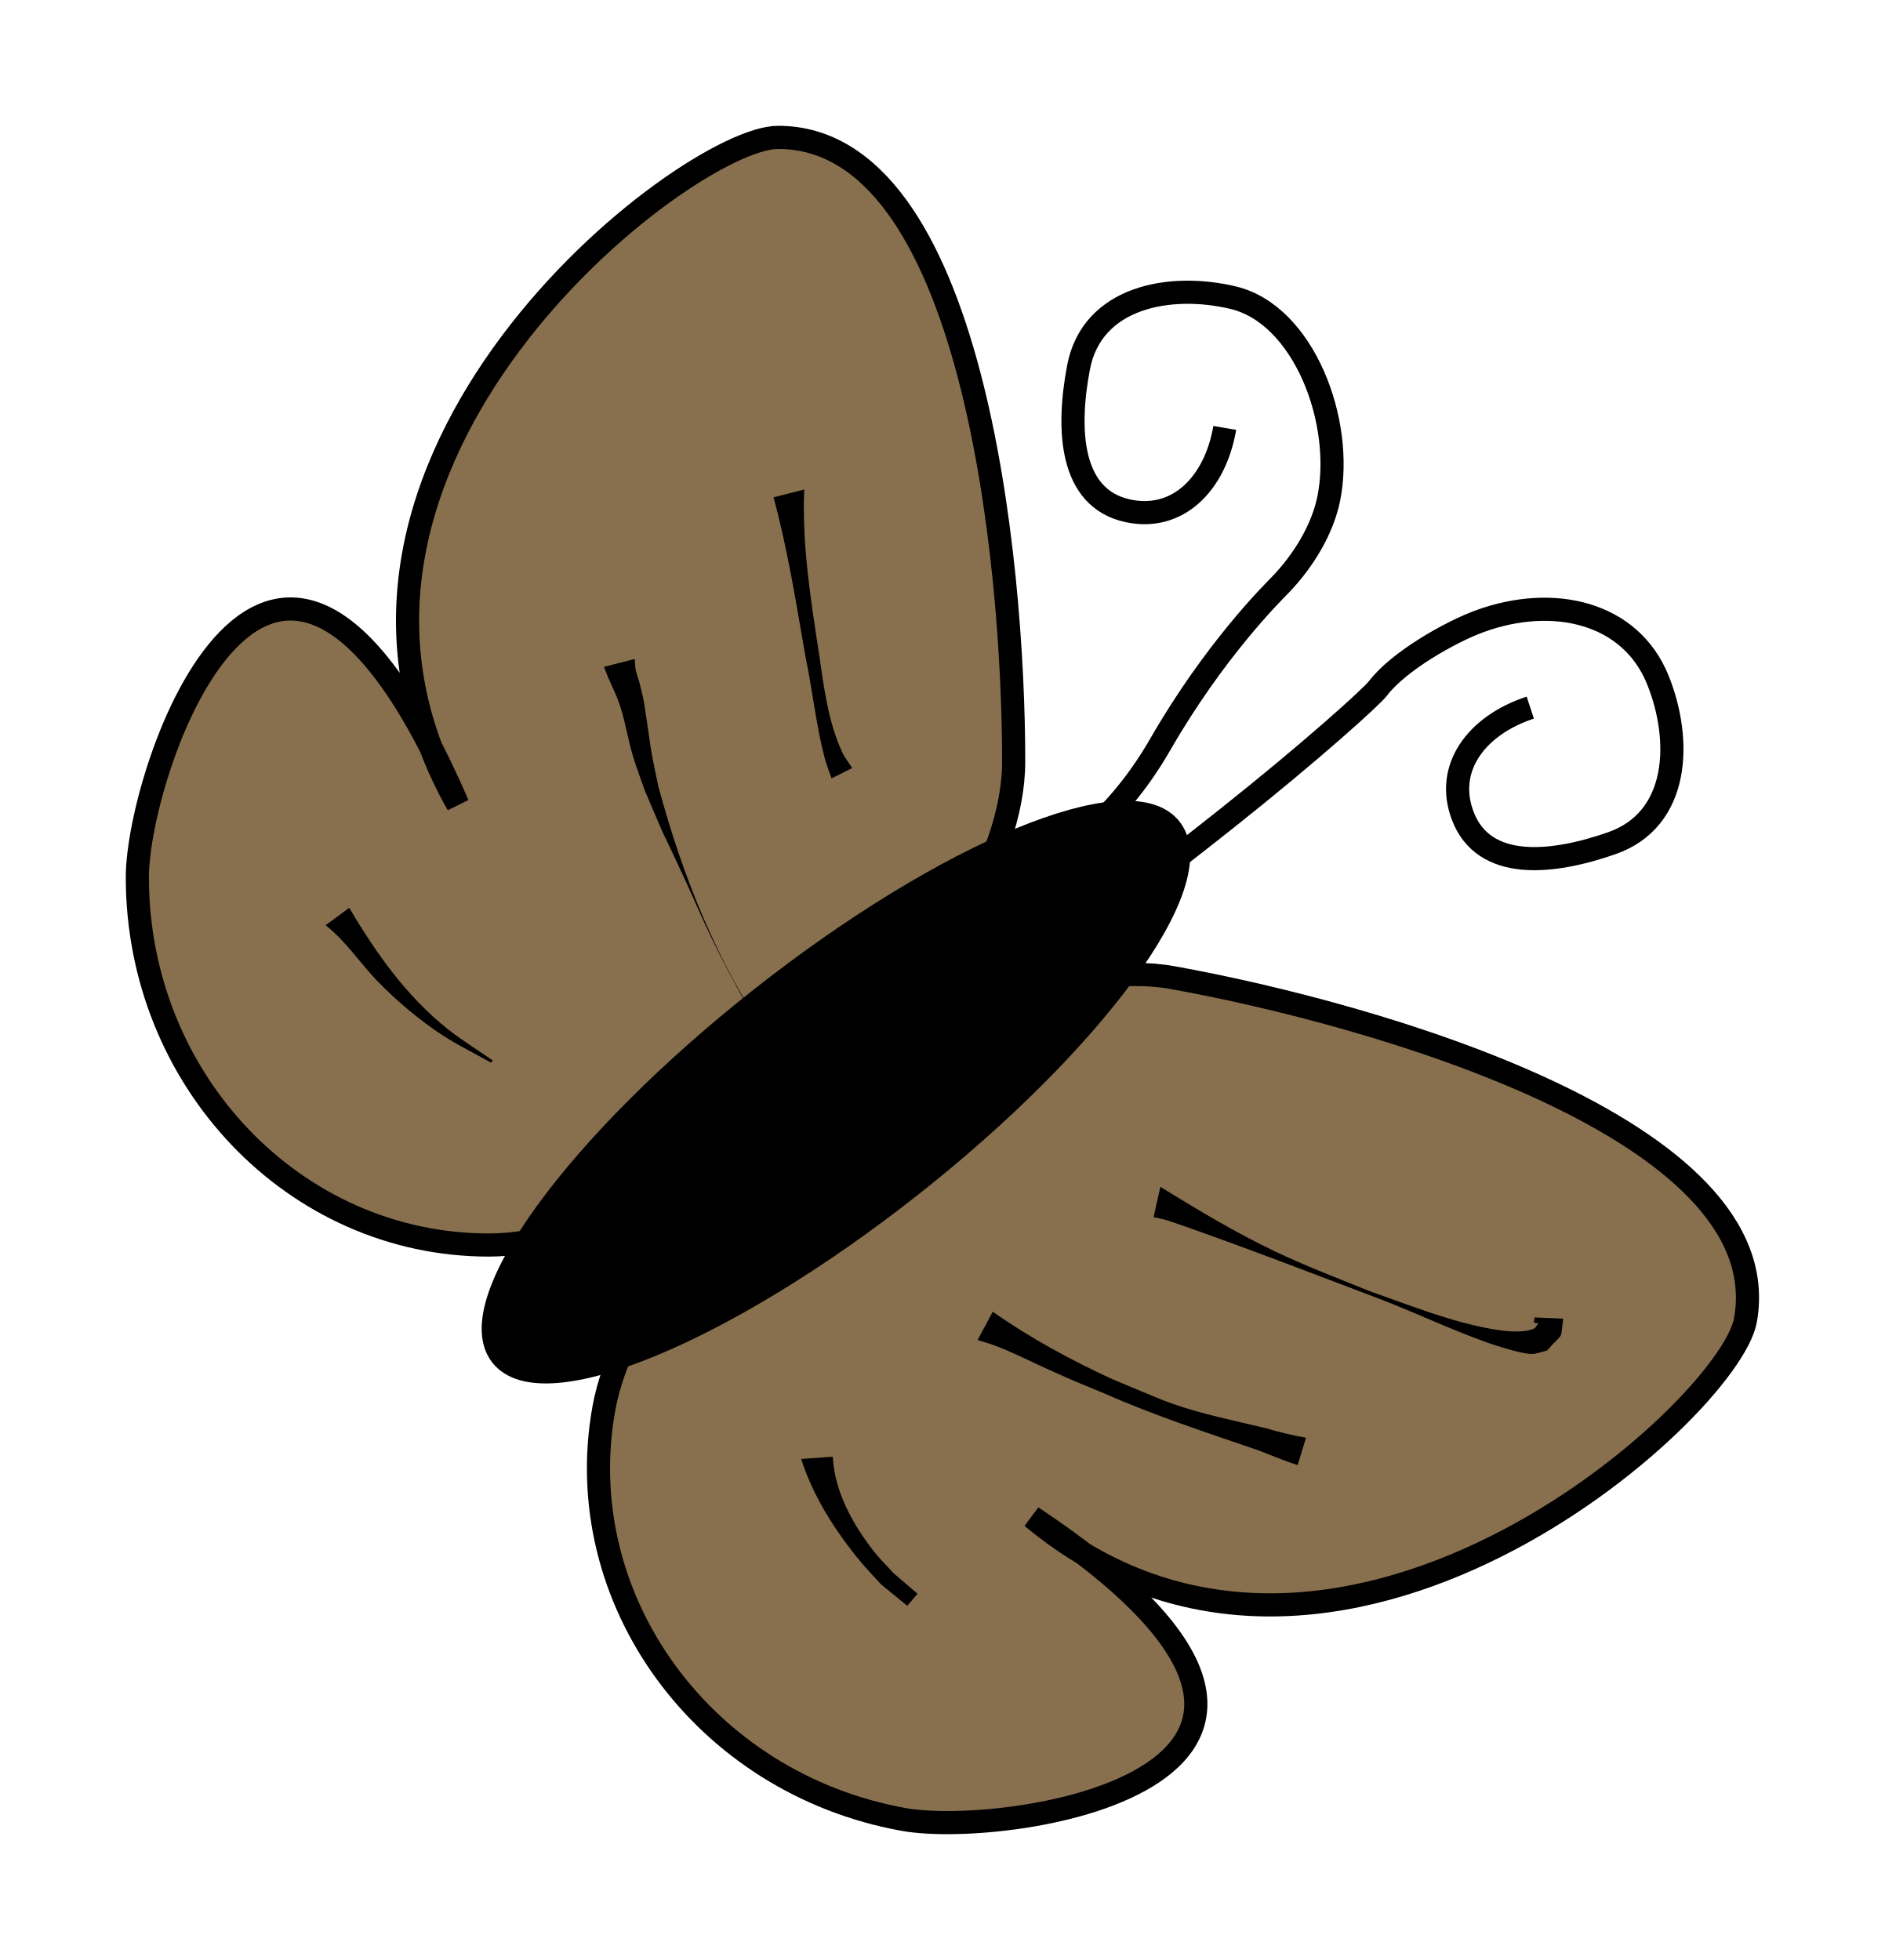
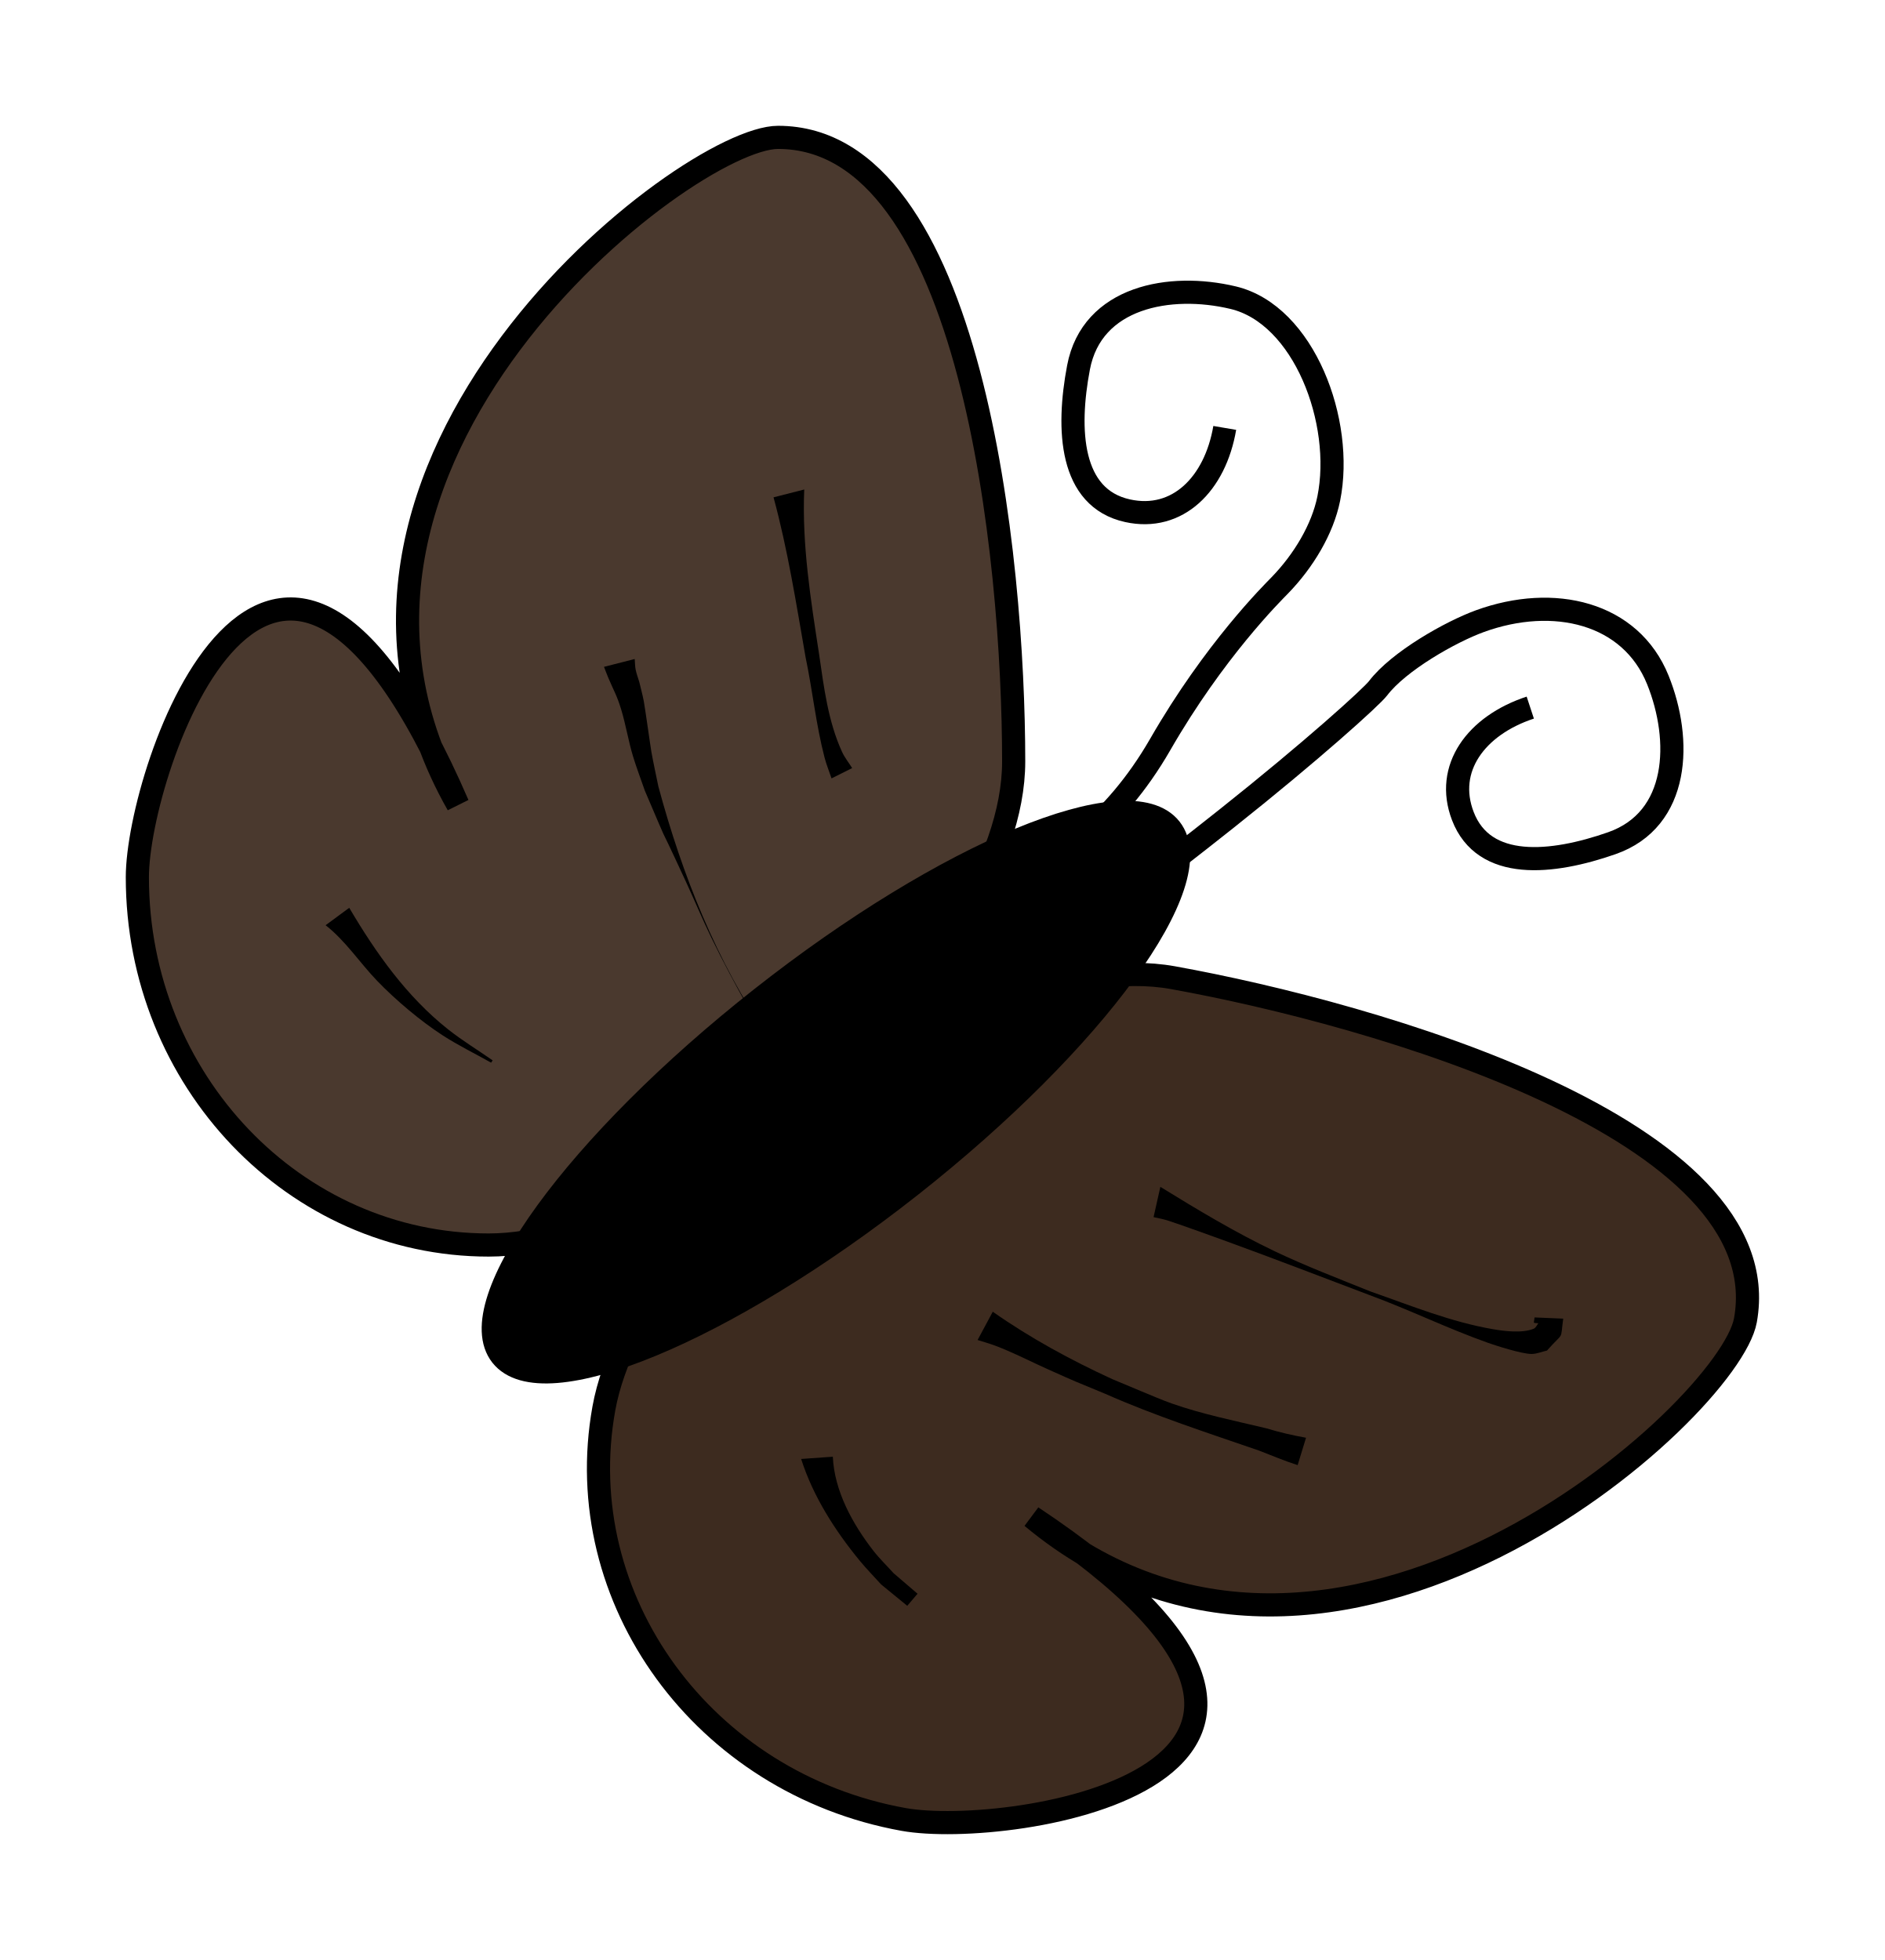
<svg xmlns="http://www.w3.org/2000/svg" width="74.923" height="77.923" id="svg10560" version="1.1">
  <defs id="defs10562">
    </defs>
  <g id="layer1" transform="translate(1.766945,-126.3767)">
    <g id="layer1-54" transform="translate(239.835,239.3412)">
      <g transform="matrix(0.6817788,0.7315584,-0.7315584,0.6817788,280.4318,-146.5237)" id="g3199" />
      <g transform="translate(-227.1429,-28.57143)" id="g3464">
        <g id="layer1-0" transform="matrix(0.06725509,0,0,0.06725509,-12.94947,-73.82934)">
-           <g id="g12641" transform="matrix(1.710208,0,0,1.710208,-1391.839,-1820.725)">
-             <path style="fill:#88704e;fill-opacity:1;fill-rule:evenodd;stroke:#000000;stroke-width:8;stroke-linecap:round;stroke-linejoin:miter;stroke-miterlimit:4;stroke-opacity:1;stroke-dashoffset:0" d="m 1151.044,1235.976 c 0,70.219 -114.365,167.143 -181.429,167.143 -67.063,0 -121.429,-56.924 -121.429,-127.143 0,-37.07 46.58,-173.292 110.753,-25.103 -66.956,-117.925 79.017,-230.611 110.676,-230.611 67.063,0 81.429,145.495 81.429,215.714 z" id="path10711" />
-             <path id="path11224" d="m 1206.093,1310.713 c -69.105,-12.458 -184.781,82.898 -196.679,148.898 -11.898,65.999 34.478,129.601 103.583,142.059 36.482,6.577 178.807,-15.097 44.354,-104.542 104.176,86.815 240.971,-36.85 246.588,-68.007 11.898,-65.999 -128.741,-105.949 -197.846,-118.407 z" style="fill:#88704e;fill-opacity:1;fill-rule:evenodd;stroke:#000000;stroke-width:8;stroke-linecap:round;stroke-linejoin:miter;stroke-miterlimit:4;stroke-opacity:1;stroke-dashoffset:0" />
-             <path style="fill:#000000;fill-opacity:1;fill-rule:evenodd;stroke:#000000;stroke-width:8;stroke-linecap:round;stroke-linejoin:miter;stroke-miterlimit:4;stroke-opacity:1;stroke-dasharray:none;stroke-dashoffset:0" id="path11226" d="m 497.143,556.648 c 0,22.88 -65.878,41.429 -147.143,41.429 -81.265,0 -147.143,-18.548 -147.143,-41.429 0,-22.88 65.878,-41.429 147.143,-41.429 81.265,0 147.143,18.548 147.143,41.429 z" transform="matrix(0.785624,-0.6187042,0.6187042,0.785624,470.2467,1129.493)" />
-             <path style="fill:none;stroke:#000000;stroke-width:8;stroke-linecap:butt;stroke-linejoin:miter;stroke-miterlimit:4;stroke-opacity:1;stroke-dasharray:none" d="m 1223.991,1120.689 c -3.317,19.436 -16.358,32.421 -33.596,28.624 -19.915,-4.387 -21.024,-28.013 -16.941,-49.527 4.642,-24.458 31.638,-29.32 53.443,-24.116 24.473,5.84 38.399,42.915 33.036,69.462 -2.136,10.573 -8.711,21.537 -16.922,29.985 -2.621,2.696 -22.569,22.411 -41.322,54.993 -32.071,55.723 -83.225,55.272 -86.329,56.586" id="path11230" />
-             <path style="fill:none;stroke:#000000;stroke-width:8;stroke-linecap:butt;stroke-linejoin:miter;stroke-miterlimit:4;stroke-opacity:1;stroke-dasharray:none" d="m 1329.582,1217.361 c -18.727,6.169 -29.63,20.995 -23.313,37.477 7.298,19.042 30.827,16.628 51.495,9.392 23.497,-8.225 24.293,-35.644 15.906,-56.434 -9.413,-23.333 -36.024,-29.574 -61.478,-20.325 -10.138,3.684 -28.084,13.836 -35.218,23.21 -2.277,2.992 -22.848,21.609 -52.282,44.996 -50.337,39.996 -56.431,41.018 -57.269,44.282" id="path11230-8" />
-             <path style="fill:#000000;fill-opacity:1;fill-rule:evenodd;stroke:none" id="path11506" d="m 1201.74,1383.015 c 12.838,7.914 25.832,15.724 39.457,22.232 10.616,5.071 22.362,9.584 33.259,13.962 13.875,4.855 27.72,10.52 42.298,13.016 3.719,0.637 10.01,1.478 14.012,-0.173 0.763,-0.315 1.074,-1.253 1.611,-1.88 -2.093,-0.253 -1.523,0.316 -1.322,-2.023 0,0 9.914,0.418 9.914,0.418 l 0,0 c -1.096,7.977 0.477,4.164 -5.609,11.031 -1.779,0.392 -3.515,1.169 -5.337,1.177 -3.416,0.014 -12.624,-2.989 -14.967,-3.817 -13.933,-4.925 -27.245,-11.474 -41.114,-16.565 -16.398,-6.202 -32.749,-12.52 -49.223,-18.516 -2.128,-0.775 -17.111,-6.216 -20.67,-7.304 -1.526,-0.467 -3.107,-0.729 -4.66,-1.094 0,0 2.35,-10.463 2.35,-10.463 z" />
-             <path style="fill:#000000;fill-opacity:1;fill-rule:evenodd;stroke:none" id="path11508" d="m 1143.819,1426.176 c 12.929,9.088 26.927,16.688 41.267,23.283 3.376,1.412 6.741,2.849 10.127,4.235 3.481,1.425 6.927,2.949 10.475,4.199 10.61,3.739 21.821,5.977 32.745,8.598 4.481,1.378 9.039,2.411 13.645,3.247 0,0 -2.893,9.457 -2.893,9.457 l 0,0 c -4.554,-1.452 -8.907,-3.312 -13.369,-5.029 -17.854,-6.155 -35.856,-11.981 -53.155,-19.628 -11.292,-4.679 -8.958,-3.615 -19.766,-8.459 -4.898,-2.195 -9.692,-4.622 -14.63,-6.725 -4.293,-1.829 -5.64,-2.153 -9.694,-3.403 0,0 5.247,-9.775 5.247,-9.775 z" />
-             <path style="fill:#000000;fill-opacity:1;fill-rule:evenodd;stroke:none" id="path11510" d="m 1088.54,1476.293 c 0.531,11.861 6.868,23.313 14.025,32.513 2.133,2.742 4.65,5.164 6.975,7.746 2.759,2.367 5.518,4.734 8.277,7.102 0,0 -3.55,4.173 -3.55,4.173 l 0,0 c -3.005,-2.458 -6.011,-4.916 -9.016,-7.374 -2.465,-2.734 -5.057,-5.359 -7.395,-8.203 -8.556,-10.408 -16.157,-22.297 -20.261,-35.182 0,0 10.946,-0.775 10.946,-0.775 z" />
-             <path style="fill:#000000;fill-opacity:1;fill-rule:evenodd;stroke:none" id="path11512" d="m 1078.66,1141.974 c -0.811,19.133 2.262,38.152 5.146,57 1.652,11.33 3.089,23.126 7.917,33.673 0.918,2.006 2.332,3.745 3.498,5.617 0,0 -7.124,3.564 -7.124,3.564 l 0,0 c -0.803,-2.399 -1.772,-4.749 -2.41,-7.197 -2.961,-11.356 -4.146,-23.153 -6.548,-34.62 -3.243,-18.513 -6.149,-37.174 -11.087,-55.325 0,0 10.609,-2.712 10.609,-2.712 z" />
-             <path style="fill:#000000;fill-opacity:1;fill-rule:evenodd;stroke:none" id="path11514" d="m 1020.072,1200.563 c 0.108,1.226 0.086,2.472 0.328,3.68 0.291,1.457 0.84,2.851 1.26,4.276 0.516,2.201 1.127,4.383 1.547,6.604 0.46,2.431 2.301,15.681 2.639,17.58 0.708,3.98 1.599,7.926 2.398,11.888 8.23,30.593 20.106,60.51 38.067,86.781 2.881,4.213 6.235,8.083 9.352,12.125 1.294,1.432 8.743,10.59 12.274,11.997 0.556,0.222 1.506,-1.634 0.913,-1.548 -2.538,0.367 -4.858,1.646 -7.287,2.469 0,0 10.306,-0.951 10.306,-0.951 l 0,0 c -2.382,2.828 -3.867,6.775 -7.146,8.484 -1.319,0.688 -2.38,-1.857 -3.236,-3.074 -3.396,-4.83 -4.307,-11.17 -8.369,-15.612 -9.151,-15.969 -18.515,-31.84 -26.568,-48.407 -3.043,-6.261 -5.719,-12.695 -8.639,-19.015 -12.748,-27.586 -3.634,-6.777 -14.325,-31.74 -1.354,-3.926 -2.85,-7.806 -4.061,-11.778 -1.651,-5.415 -2.514,-11.049 -4.172,-16.462 -1.461,-4.77 -2.522,-6.351 -4.418,-10.826 -0.525,-1.239 -0.981,-2.505 -1.472,-3.758 0,0 10.609,-2.712 10.609,-2.712 z" />
-             <path style="fill:#000000;fill-opacity:1;fill-rule:evenodd;stroke:none" id="path11520" d="m 921.416,1286.563 c 9.19,15.585 19.819,30.646 34.136,41.993 4.909,3.891 10.281,7.158 15.421,10.737 0,0 -0.523,0.798 -0.523,0.798 l 0,0 c -5.566,-3.136 -11.331,-5.942 -16.698,-9.409 -7.606,-4.912 -16.326,-12.255 -22.685,-18.868 -6.036,-6.277 -10.876,-13.793 -17.818,-19.232 0,0 8.167,-6.019 8.167,-6.019 z" />
-           </g>
+           <path id="path10711" d="m 576.686,293.052 c 0,120.089 -195.589,285.849 -310.281,285.849 -114.692,0 -207.668,-97.352 -207.668,-217.441 0,-63.397 79.662,-296.365 189.41,-42.932 -114.508,-201.676 135.135,-394.393 189.279,-394.393 114.692,0 139.26,248.827 139.26,368.916 z" style="fill:#3d2b1f;fill-opacity:0.933;fill-rule:evenodd;stroke:#000000;stroke-width:13.682;stroke-linecap:round;stroke-linejoin:miter;stroke-miterlimit:4;stroke-opacity:1;stroke-dashoffset:0" />
+           <path style="fill:#3d2b1f;fill-opacity:1;fill-rule:evenodd;stroke:#000000;stroke-width:13.682;stroke-linecap:round;stroke-linejoin:miter;stroke-miterlimit:4;stroke-opacity:1;stroke-dashoffset:0" d="M 670.831,420.867 C 552.647,399.562 354.817,562.64 334.469,675.513 c -20.347,112.873 58.965,221.645 177.149,242.95 62.392,11.247 305.796,-25.82 75.854,-178.789 C 765.634,888.145 999.583,676.652 1009.189,623.367 1029.536,510.494 789.015,442.172 670.831,420.867 z" id="path11224" />
+           <path transform="matrix(1.34358,-1.058113,1.058113,1.34358,-587.6189,110.9426)" d="m 497.143,556.648 a 147.143,41.429 0 1 1 -294.286,0 147.143,41.429 0 1 1 294.286,0 z" id="path11226" style="fill:#000000;fill-opacity:1;fill-rule:evenodd;stroke:#000000;stroke-width:8;stroke-linecap:round;stroke-linejoin:miter;stroke-miterlimit:4;stroke-opacity:1;stroke-dasharray:none;stroke-dashoffset:0" />
+           <path id="path11230" d="m 701.44,95.886 c -5.673,33.24 -27.975,55.447 -57.456,48.952 -34.058,-7.503 -35.956,-47.908 -28.973,-84.702 7.938,-41.829 54.107,-50.144 91.399,-41.244 41.853,9.988 65.67,73.394 56.498,118.794 -3.653,18.083 -14.898,36.833 -28.939,51.28 -4.482,4.612 -38.598,38.327 -70.669,94.05 -54.848,95.297 -142.333,94.526 -147.64,96.774" style="fill:none;stroke:#000000;stroke-width:13.682;stroke-linecap:butt;stroke-linejoin:miter;stroke-miterlimit:4;stroke-opacity:1;stroke-dasharray:none" />
+           <path id="path11230-8" d="m 882.024,261.217 c -32.028,10.55 -50.674,35.905 -39.869,64.094 12.482,32.565 52.72,28.436 88.068,16.063 40.184,-14.067 41.546,-60.959 27.202,-96.514 -16.098,-39.904 -61.608,-50.578 -105.141,-34.76 -17.339,6.3 -48.03,23.662 -60.23,39.695 -3.894,5.118 -39.076,36.956 -89.413,76.952 -86.087,68.402 -96.509,70.15 -97.942,75.732" style="fill:none;stroke:#000000;stroke-width:13.682;stroke-linecap:butt;stroke-linejoin:miter;stroke-miterlimit:4;stroke-opacity:1;stroke-dasharray:none" />
+           <path d="m 663.387,544.52 c 21.956,13.535 44.179,26.892 67.48,38.021 18.156,8.672 38.244,16.39 56.879,23.878 23.73,8.303 47.407,17.991 72.339,22.259 6.359,1.089 17.119,2.528 23.964,-0.296 1.304,-0.538 1.837,-2.143 2.755,-3.215 -3.579,-0.433 -2.604,0.541 -2.261,-3.461 0,0 16.954,0.714 16.954,0.714 l 0,0 c -1.874,13.643 0.817,7.121 -9.593,18.866 -3.042,0.671 -6.012,2 -9.127,2.013 -5.842,0.024 -21.59,-5.111 -25.596,-6.527 -23.829,-8.422 -46.595,-19.624 -70.313,-28.33 -28.044,-10.608 -56.007,-21.411 -84.182,-31.667 -3.64,-1.325 -29.264,-10.63 -35.35,-12.491 -2.609,-0.798 -5.313,-1.247 -7.969,-1.87 0,0 4.02,-17.895 4.02,-17.895 z" id="path11506" style="fill:#000000;fill-opacity:1;fill-rule:evenodd;stroke:none" />
+           <path d="m 564.331,618.333 c 22.111,15.543 46.051,28.54 70.576,39.818 5.773,2.414 11.528,4.872 17.319,7.243 5.954,2.438 11.847,5.043 17.915,7.182 18.145,6.395 37.318,10.221 56.001,14.705 7.663,2.357 15.459,4.124 23.336,5.553 0,0 -4.948,16.173 -4.948,16.173 l 0,0 c -7.788,-2.483 -15.233,-5.664 -22.864,-8.601 -30.534,-10.527 -61.322,-20.49 -90.906,-33.567 -19.312,-8.002 -15.321,-6.183 -33.804,-14.466 -8.376,-3.754 -16.575,-7.905 -25.02,-11.502 -7.342,-3.127 -9.646,-3.682 -16.579,-5.82 0,0 8.973,-16.718 8.973,-16.718 z" id="path11508" style="fill:#000000;fill-opacity:1;fill-rule:evenodd;stroke:none" />
+           <path d="m 469.792,704.043 c 0.909,20.286 11.746,39.87 23.986,55.604 3.649,4.69 7.953,8.831 11.929,13.247 4.718,4.048 9.437,8.097 14.155,12.145 0,0 -6.072,7.138 -6.072,7.138 l 0,0 c -5.14,-4.204 -10.28,-8.407 -15.42,-12.61 -4.216,-4.676 -8.649,-9.166 -12.647,-14.029 -14.633,-17.799 -27.631,-38.132 -34.651,-60.169 0,0 18.719,-1.325 18.719,-1.325 z" id="path11510" style="fill:#000000;fill-opacity:1;fill-rule:evenodd;stroke:none" />
+           <path d="m 452.895,132.288 c -1.387,32.722 3.868,65.248 8.8,97.482 2.826,19.377 5.283,39.55 13.54,57.588 1.57,3.43 3.988,6.404 5.982,9.606 0,0 -12.184,6.095 -12.184,6.095 l 0,0 c -1.374,-4.102 -3.03,-8.121 -4.122,-12.308 -5.064,-19.421 -7.09,-39.596 -11.199,-59.208 -5.546,-31.662 -10.515,-63.576 -18.961,-94.617 0,0 18.144,-4.639 18.144,-4.639 z" id="path11512" style="fill:#000000;fill-opacity:1;fill-rule:evenodd;stroke:none" />
+           <path d="m 352.696,232.487 c 0.186,2.098 0.147,4.228 0.561,6.293 0.497,2.492 1.436,4.875 2.154,7.313 0.882,3.765 1.928,7.495 2.646,11.295 0.786,4.157 3.936,26.817 4.514,30.065 1.212,6.807 2.734,13.554 4.101,20.331 14.076,52.321 34.385,103.485 65.103,148.413 4.927,7.206 10.663,13.824 15.994,20.736 2.213,2.448 14.952,18.111 20.991,20.518 0.952,0.379 2.576,-2.794 1.562,-2.647 -4.341,0.627 -8.309,2.815 -12.463,4.222 0,0 17.625,-1.627 17.625,-1.627 l 0,0 c -4.074,4.836 -6.613,11.587 -12.221,14.509 -2.256,1.176 -4.071,-3.176 -5.534,-5.258 -5.807,-8.261 -7.366,-19.103 -14.313,-26.699 -15.65,-27.31 -31.665,-54.453 -45.437,-82.786 -5.205,-10.708 -9.78,-21.712 -14.774,-32.52 -21.801,-47.177 -6.214,-11.59 -24.499,-54.281 -2.315,-6.714 -4.873,-13.35 -6.945,-20.143 -2.824,-9.26 -4.3,-18.896 -7.135,-28.153 -2.498,-8.158 -4.313,-10.862 -7.556,-18.515 -0.898,-2.118 -1.678,-4.284 -2.517,-6.427 0,0 18.144,-4.639 18.144,-4.639 z" id="path11514" style="fill:#000000;fill-opacity:1;fill-rule:evenodd;stroke:none" />
+           <path d="m 183.974,379.565 c 15.716,26.654 33.895,52.411 58.38,71.817 8.395,6.654 17.583,12.242 26.374,18.362 0,0 -0.895,1.365 -0.895,1.365 l 0,0 c -9.519,-5.364 -19.379,-10.163 -28.557,-16.091 -13.007,-8.401 -27.92,-20.958 -38.797,-32.269 -10.323,-10.735 -18.601,-23.59 -30.473,-32.891 0,0 13.967,-10.294 13.967,-10.294 z" id="path11520" style="fill:#000000;fill-opacity:1;fill-rule:evenodd;stroke:none" />
        </g>
      </g>
    </g>
  </g>
</svg>
